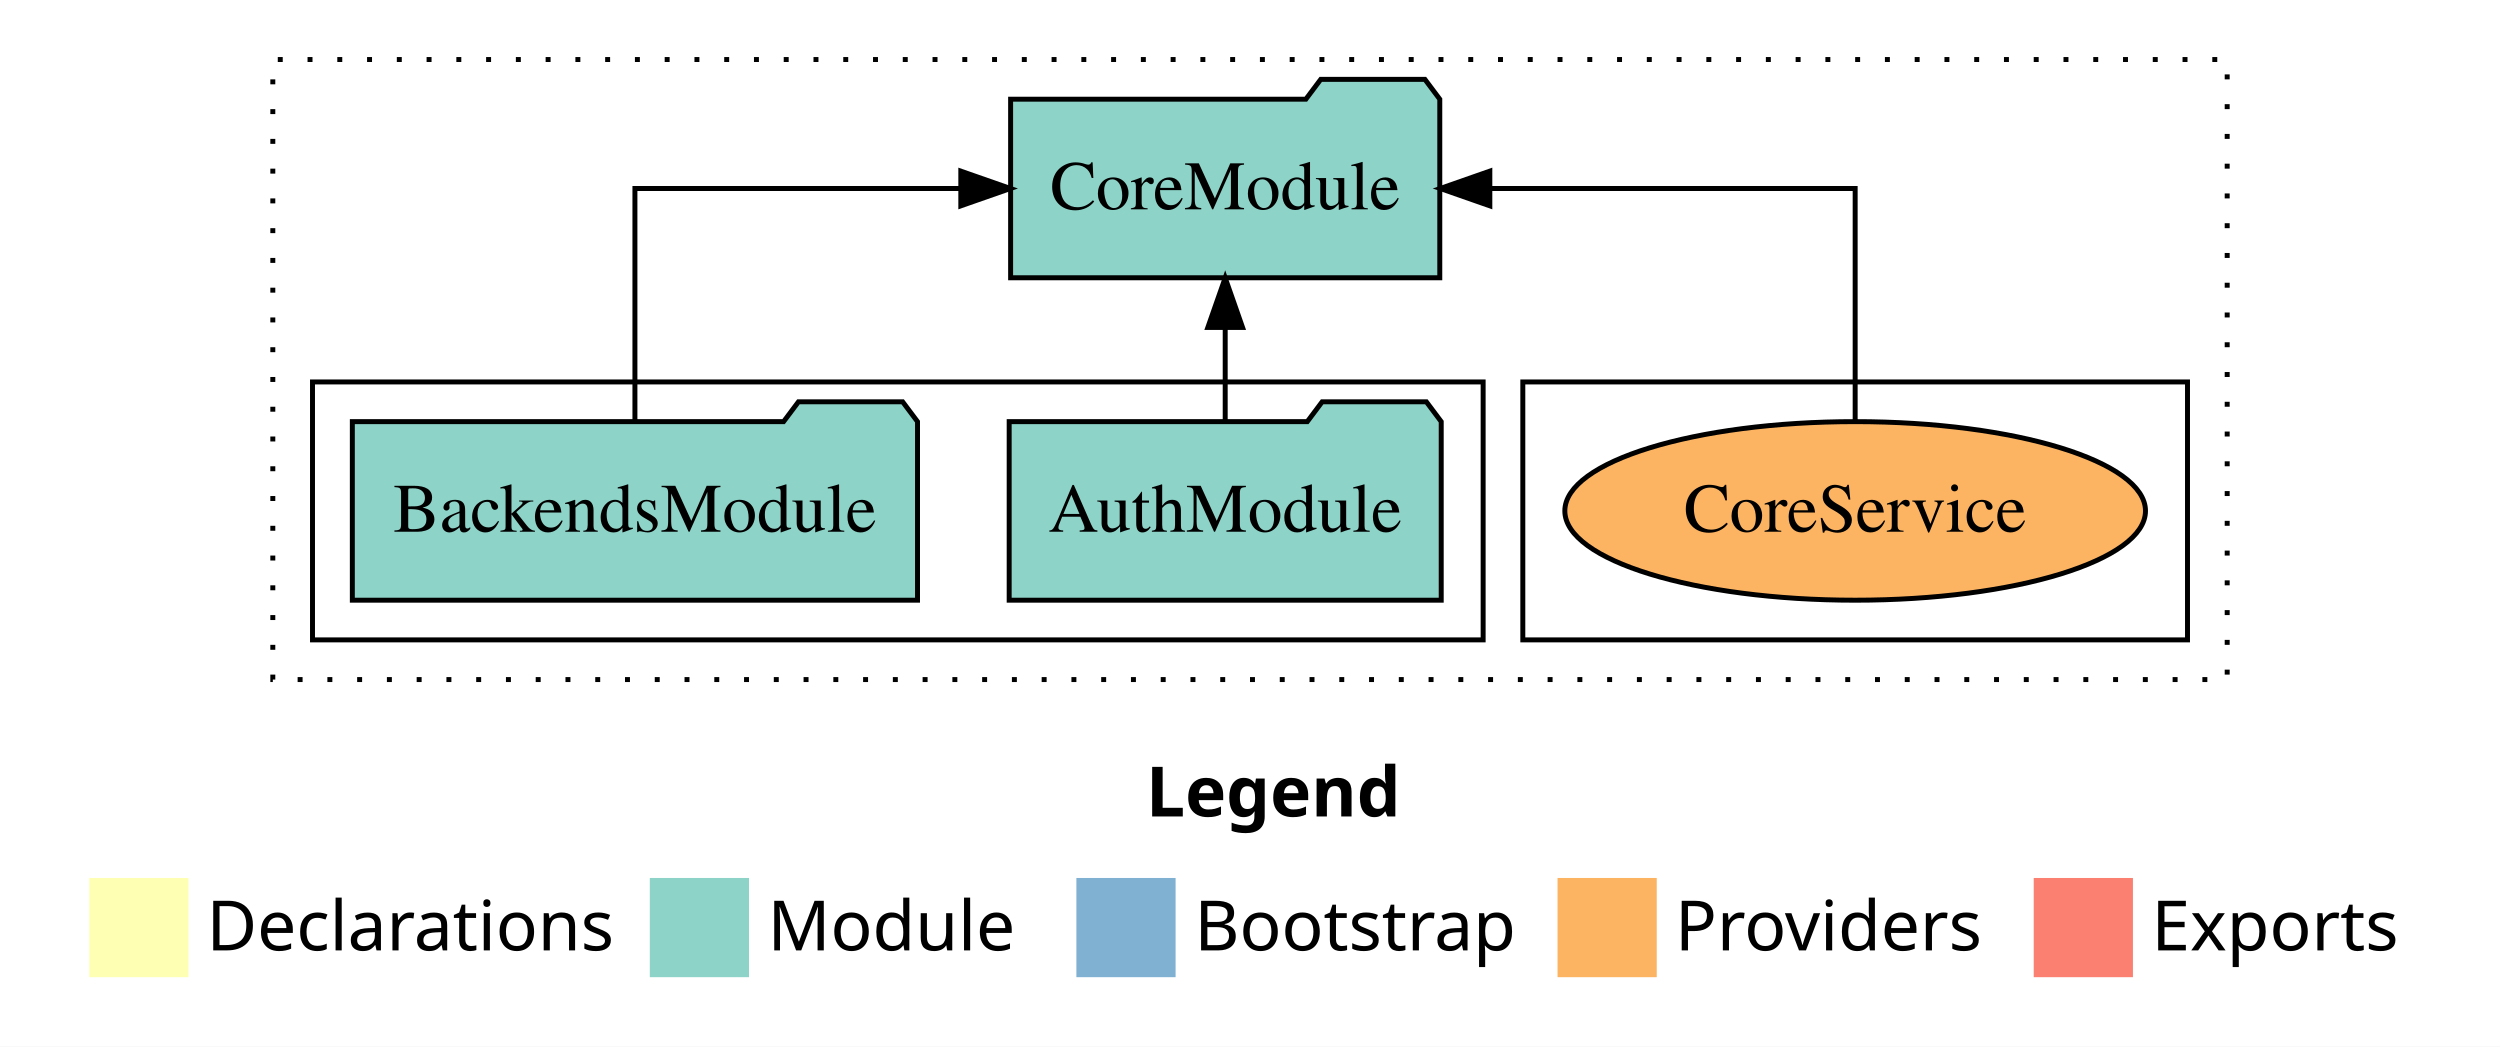
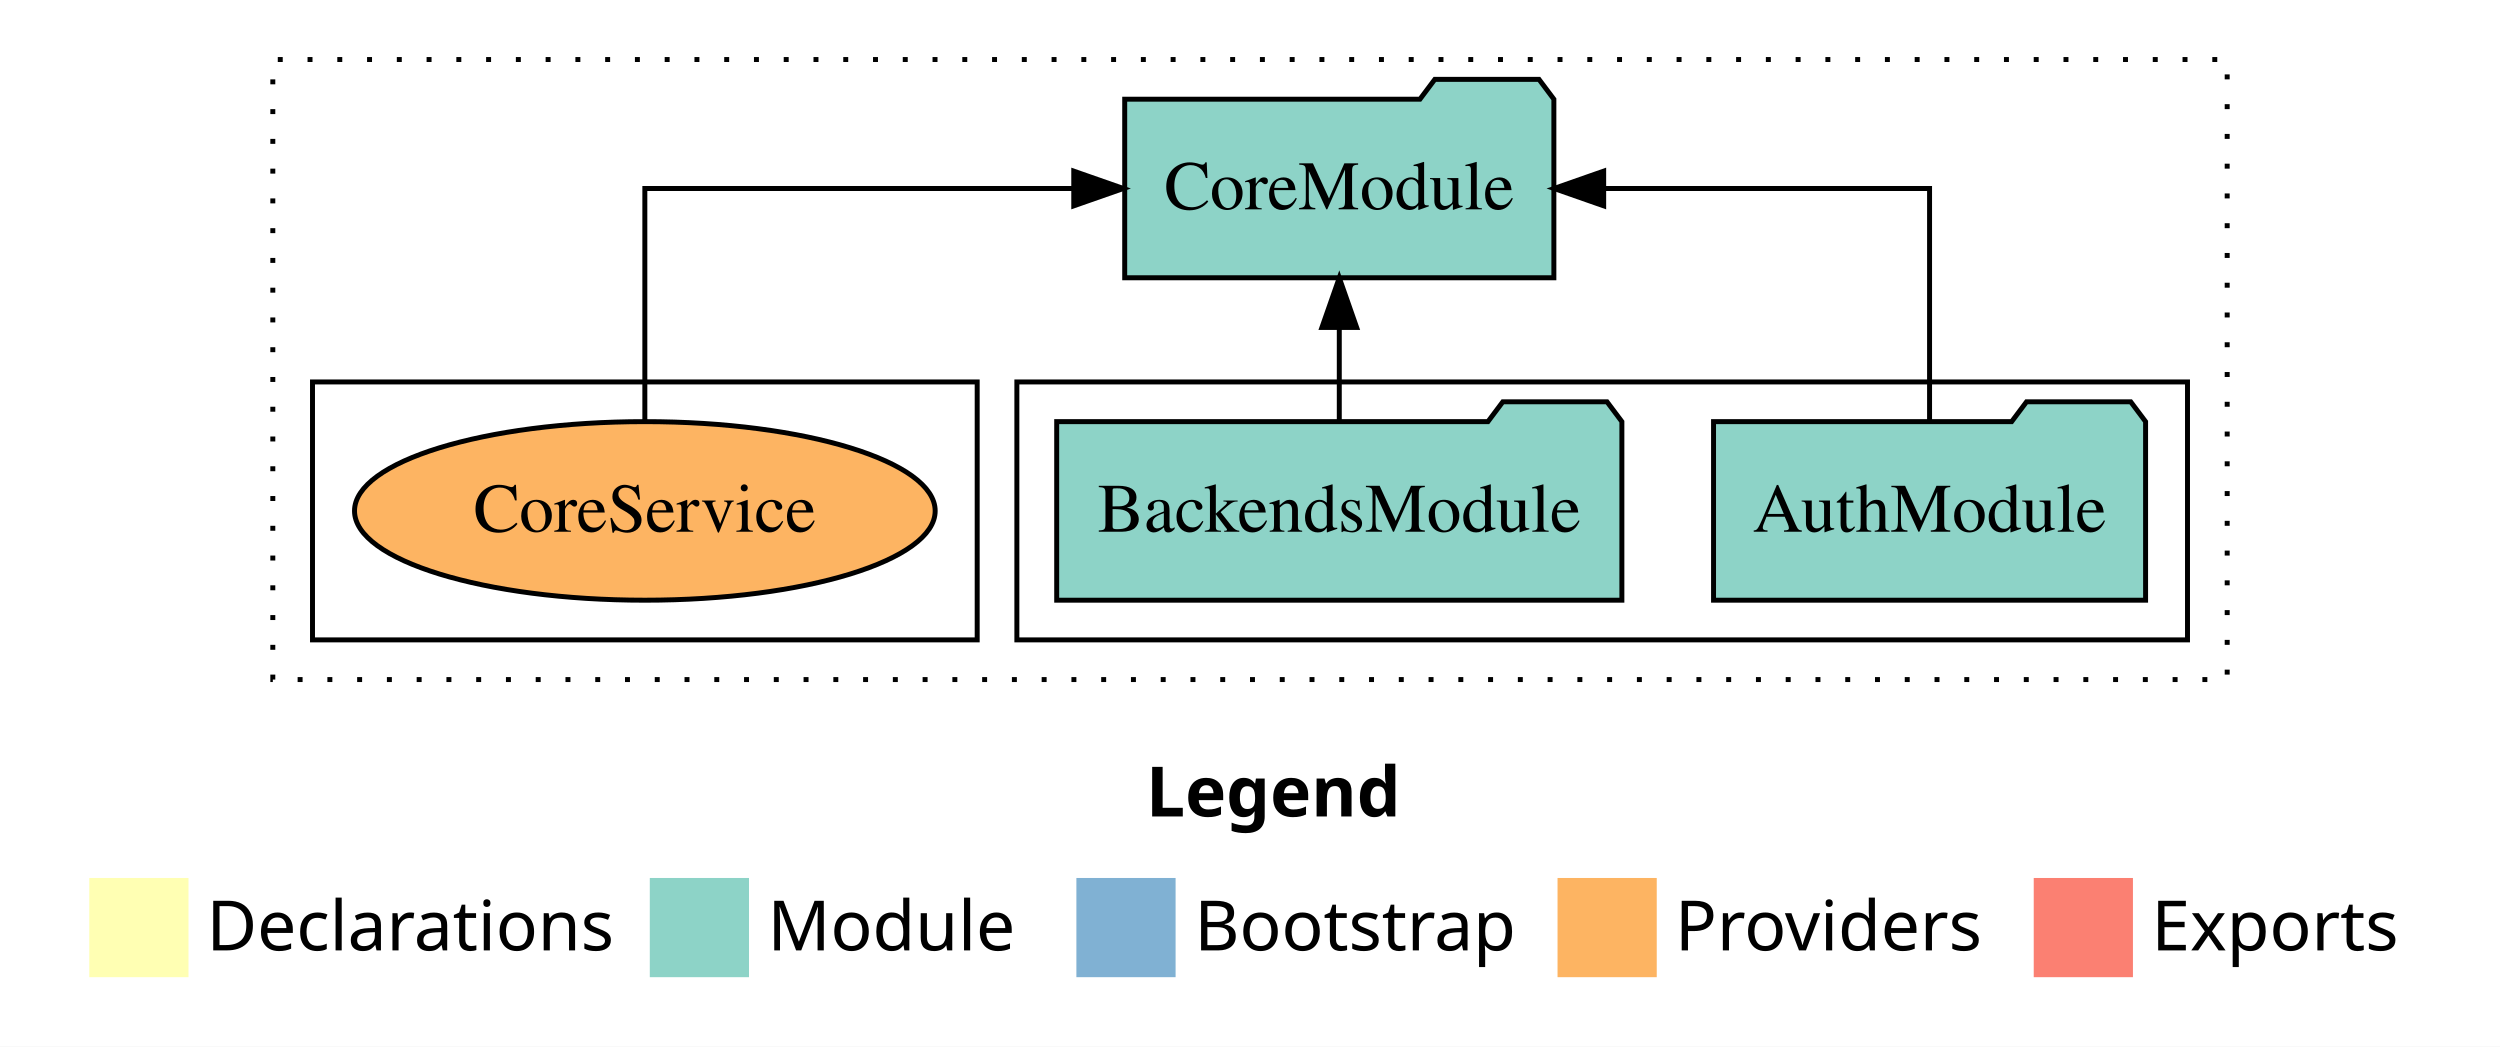
<svg xmlns="http://www.w3.org/2000/svg" width="504pt" height="211pt" viewBox="0.00 0.00 504.00 211.00">
  <g id="graph0" class="graph" transform="scale(1 1) rotate(0) translate(4 207)">
    <polygon fill="white" stroke="transparent" points="-4,4 -4,-207 500,-207 500,4 -4,4" />
    <text text-anchor="start" x="227.01" y="-42.4" font-family="Times-12" font-weight="bold" font-size="14.00">Legend</text>
    <polygon fill="#ffffb3" stroke="transparent" points="14,-10 14,-30 34,-30 34,-10 14,-10" />
    <text text-anchor="start" x="37.63" y="-15.4" font-family="Times-12" font-size="14.00">  Declarations</text>
    <polygon fill="#8dd3c7" stroke="transparent" points="127,-10 127,-30 147,-30 147,-10 127,-10" />
    <text text-anchor="start" x="150.73" y="-15.4" font-family="Times-12" font-size="14.00">  Module</text>
    <polygon fill="#80b1d3" stroke="transparent" points="213,-10 213,-30 233,-30 233,-10 213,-10" />
    <text text-anchor="start" x="236.78" y="-15.4" font-family="Times-12" font-size="14.00">  Bootstrap</text>
    <polygon fill="#fdb462" stroke="transparent" points="310,-10 310,-30 330,-30 330,-10 310,-10" />
    <text text-anchor="start" x="333.67" y="-15.4" font-family="Times-12" font-size="14.00">  Providers</text>
    <polygon fill="#fb8072" stroke="transparent" points="406,-10 406,-30 426,-30 426,-10 406,-10" />
    <text text-anchor="start" x="429.73" y="-15.4" font-family="Times-12" font-size="14.00">  Exports</text>
    <g id="clust1" class="cluster">
      <polygon fill="none" stroke="black" stroke-dasharray="1,5" points="51,-70 51,-195 445,-195 445,-70 51,-70" />
    </g>
+     <g id="clust3" class="cluster">
+       <polygon fill="none" stroke="black" points="201,-78 201,-130 437,-130 437,-78 201,-78" />
+     </g>
    <g id="clust6" class="cluster">
-       <polygon fill="none" stroke="black" points="303,-78 303,-130 437,-130 437,-78 303,-78" />
-     </g>
-     <g id="clust3" class="cluster">
-       <polygon fill="none" stroke="black" points="59,-78 59,-130 295,-130 295,-78 59,-78" />
+       <polygon fill="none" stroke="black" points="59,-78 59,-130 193,-130 193,-78 59,-78" />
    </g>
    <g id="node1" class="node">
-       <polygon fill="#8dd3c7" stroke="black" points="286.55,-122 283.55,-126 262.55,-126 259.55,-122 199.45,-122 199.45,-86 286.55,-86 286.55,-122" />
-       <text text-anchor="middle" x="243" y="-99.8" font-family="Times,serif" font-size="14.00">AuthModule</text>
+       <polygon fill="#8dd3c7" stroke="black" points="428.55,-122 425.55,-126 404.55,-126 401.55,-122 341.45,-122 341.45,-86 428.55,-86 428.55,-122" />
+       <text text-anchor="middle" x="385" y="-99.8" font-family="Times,serif" font-size="14.00">AuthModule</text>
    </g>
    <g id="node3" class="node">
-       <polygon fill="#8dd3c7" stroke="black" points="286.26,-187 283.26,-191 262.26,-191 259.26,-187 199.74,-187 199.74,-151 286.26,-151 286.26,-187" />
-       <text text-anchor="middle" x="243" y="-164.8" font-family="Times,serif" font-size="14.00">CoreModule</text>
+       <polygon fill="#8dd3c7" stroke="black" points="309.26,-187 306.26,-191 285.26,-191 282.26,-187 222.74,-187 222.74,-151 309.26,-151 309.26,-187" />
+       <text text-anchor="middle" x="266" y="-164.8" font-family="Times,serif" font-size="14.00">CoreModule</text>
    </g>
    <g id="edge1" class="edge">
-       <path fill="none" stroke="black" d="M243,-122.11C243,-122.11 243,-140.99 243,-140.99" />
-       <polygon fill="black" stroke="black" points="239.5,-140.99 243,-150.99 246.5,-140.99 239.5,-140.99" />
+       <path fill="none" stroke="black" d="M385,-122.11C385,-141.34 385,-169 385,-169 385,-169 319.3,-169 319.3,-169" />
+       <polygon fill="black" stroke="black" points="319.3,-165.5 309.3,-169 319.3,-172.5 319.3,-165.5" />
    </g>
    <g id="node2" class="node">
-       <polygon fill="#8dd3c7" stroke="black" points="180.97,-122 177.97,-126 156.97,-126 153.97,-122 67.03,-122 67.03,-86 180.97,-86 180.97,-122" />
-       <text text-anchor="middle" x="124" y="-99.8" font-family="Times,serif" font-size="14.00">BackendsModule</text>
+       <polygon fill="#8dd3c7" stroke="black" points="322.97,-122 319.97,-126 298.97,-126 295.97,-122 209.03,-122 209.03,-86 322.97,-86 322.97,-122" />
+       <text text-anchor="middle" x="266" y="-99.8" font-family="Times,serif" font-size="14.00">BackendsModule</text>
    </g>
    <g id="edge2" class="edge">
-       <path fill="none" stroke="black" d="M124,-122.11C124,-141.34 124,-169 124,-169 124,-169 189.7,-169 189.7,-169" />
-       <polygon fill="black" stroke="black" points="189.7,-172.5 199.7,-169 189.7,-165.5 189.7,-172.5" />
+       <path fill="none" stroke="black" d="M266,-122.11C266,-122.11 266,-140.99 266,-140.99" />
+       <polygon fill="black" stroke="black" points="262.5,-140.99 266,-150.99 269.5,-140.99 262.5,-140.99" />
    </g>
    <g id="node4" class="node">
-       <ellipse fill="#fdb462" stroke="black" cx="370" cy="-104" rx="58.53" ry="18" />
-       <text text-anchor="middle" x="370" y="-99.8" font-family="Times,serif" font-size="14.00">CoreService</text>
+       <ellipse fill="#fdb462" stroke="black" cx="126" cy="-104" rx="58.53" ry="18" />
+       <text text-anchor="middle" x="126" y="-99.8" font-family="Times,serif" font-size="14.00">CoreService</text>
    </g>
    <g id="edge3" class="edge">
-       <path fill="none" stroke="black" d="M370,-122.11C370,-141.34 370,-169 370,-169 370,-169 296.35,-169 296.35,-169" />
-       <polygon fill="black" stroke="black" points="296.35,-165.5 286.35,-169 296.35,-172.5 296.35,-165.5" />
+       <path fill="none" stroke="black" d="M126,-122.11C126,-141.34 126,-169 126,-169 126,-169 212.47,-169 212.47,-169" />
+       <polygon fill="black" stroke="black" points="212.47,-172.5 222.47,-169 212.47,-165.5 212.47,-172.5" />
    </g>
  </g>
</svg>
